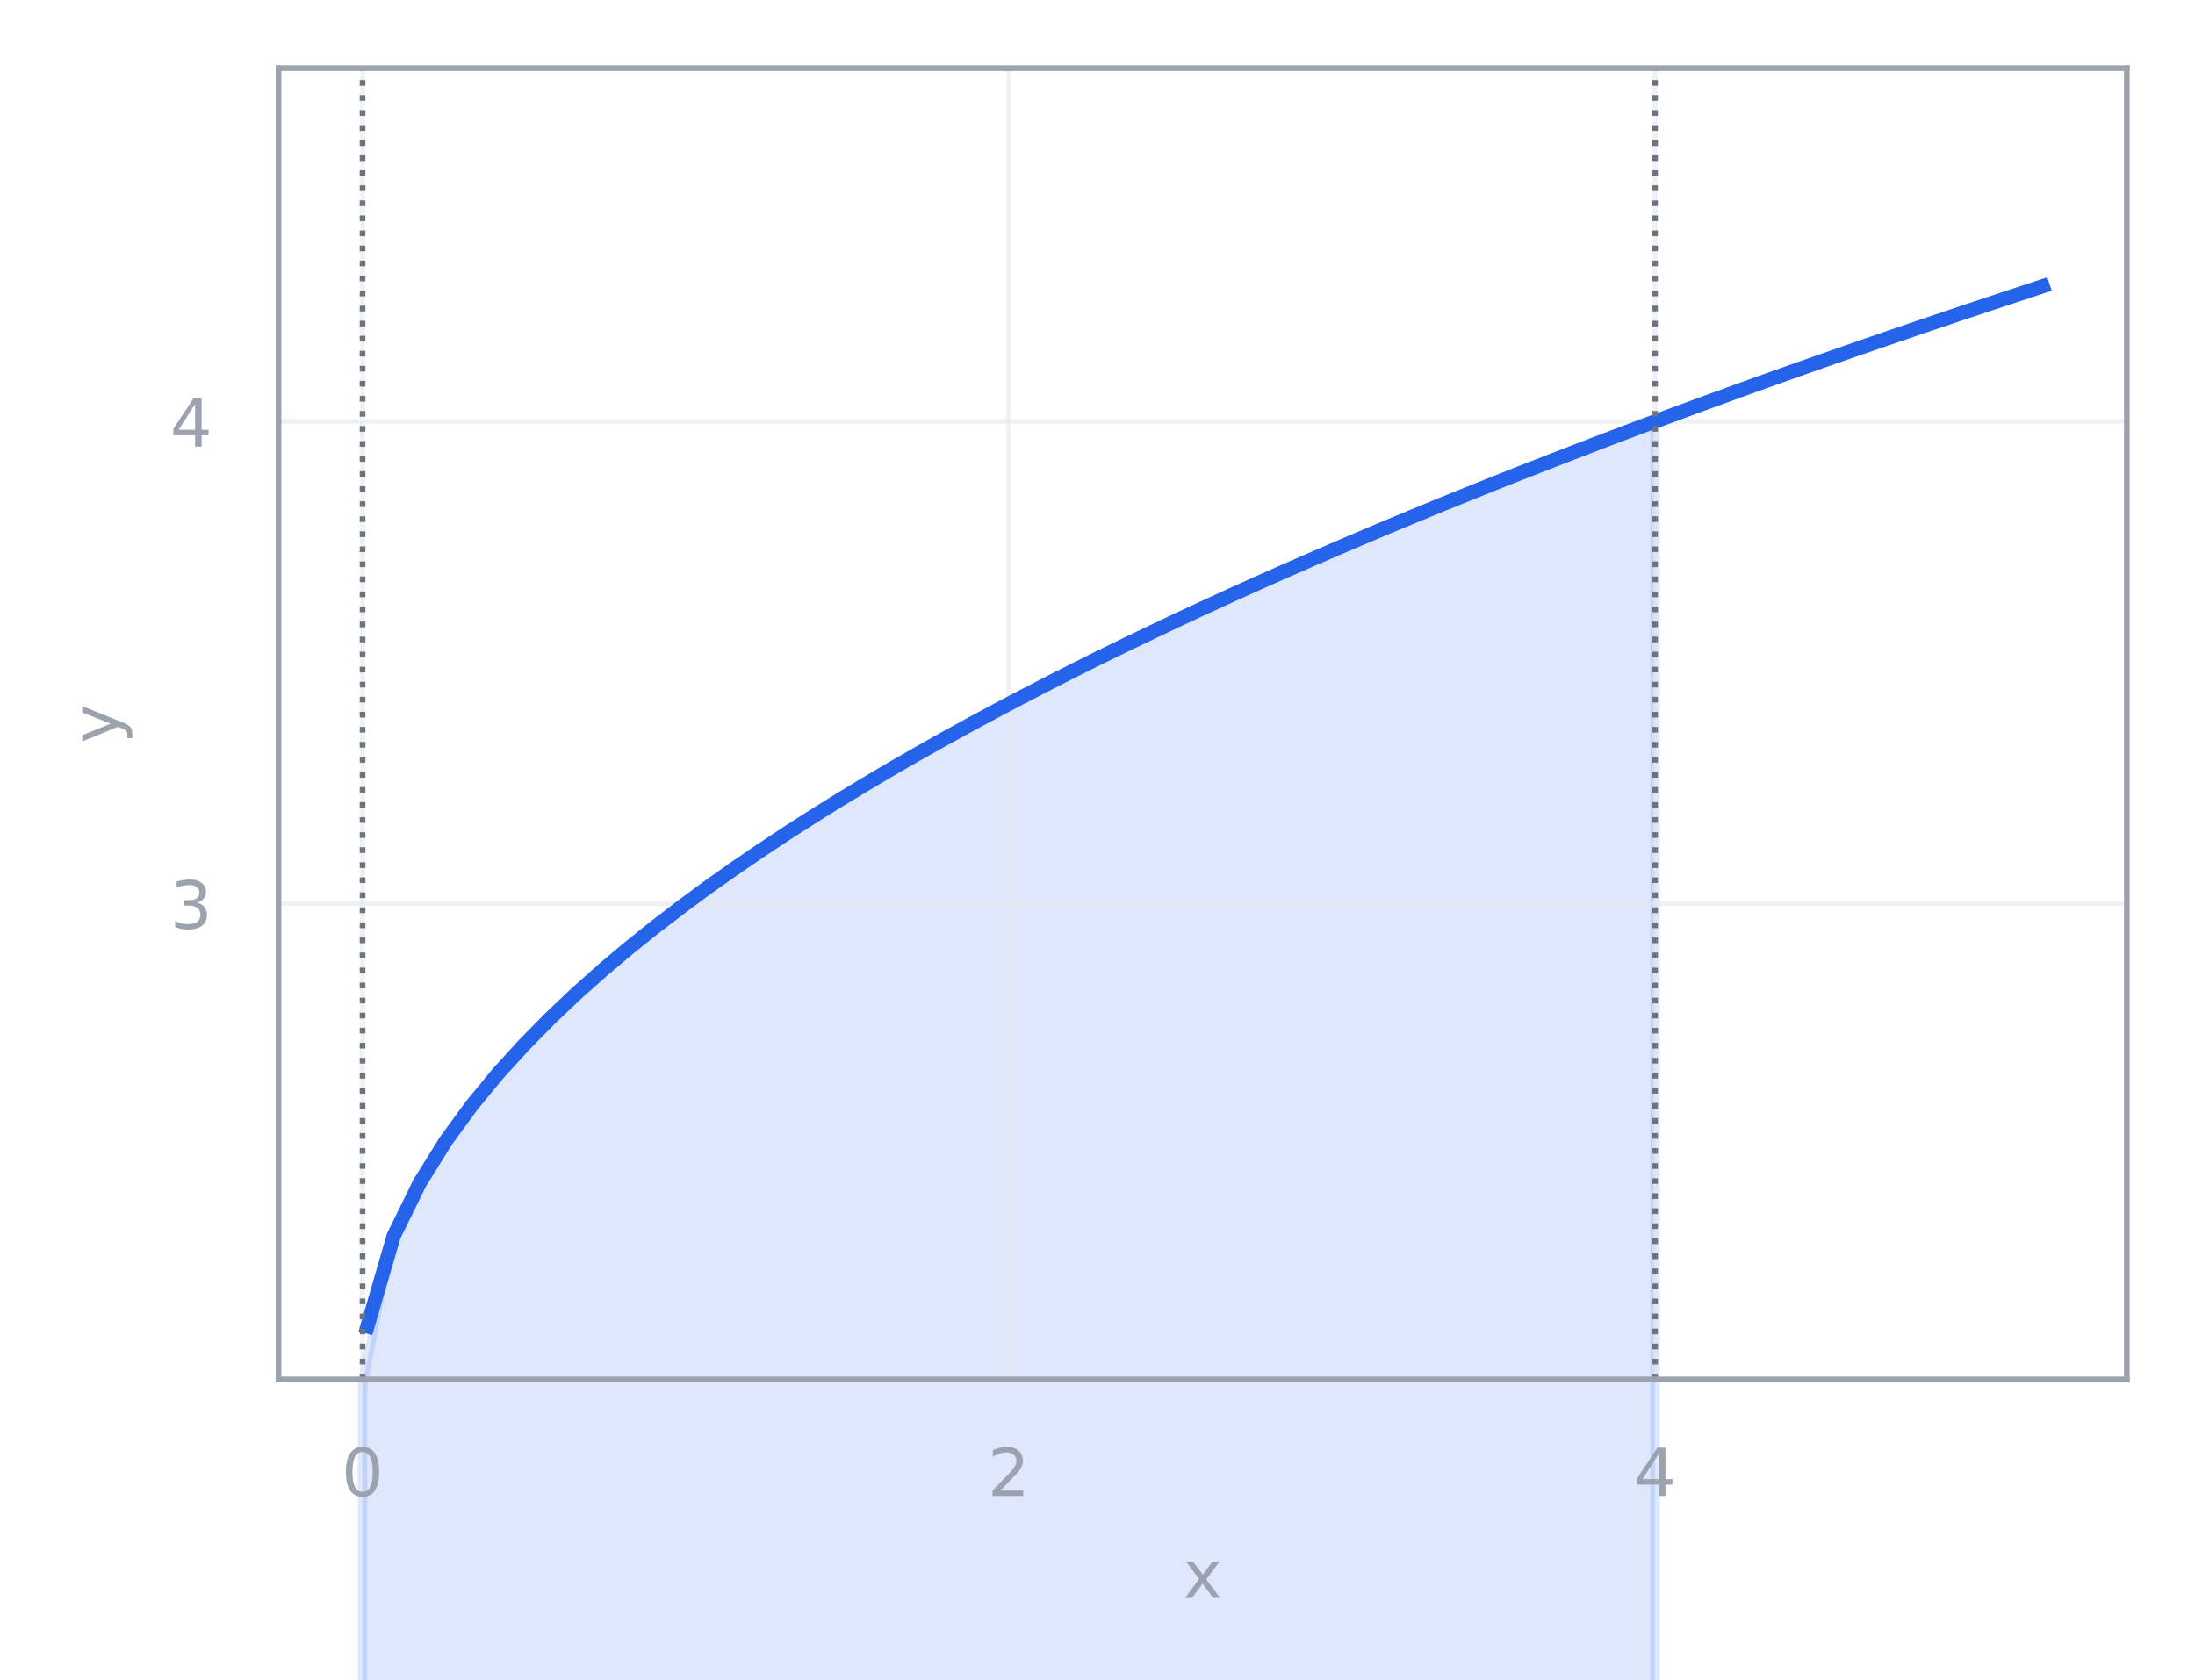
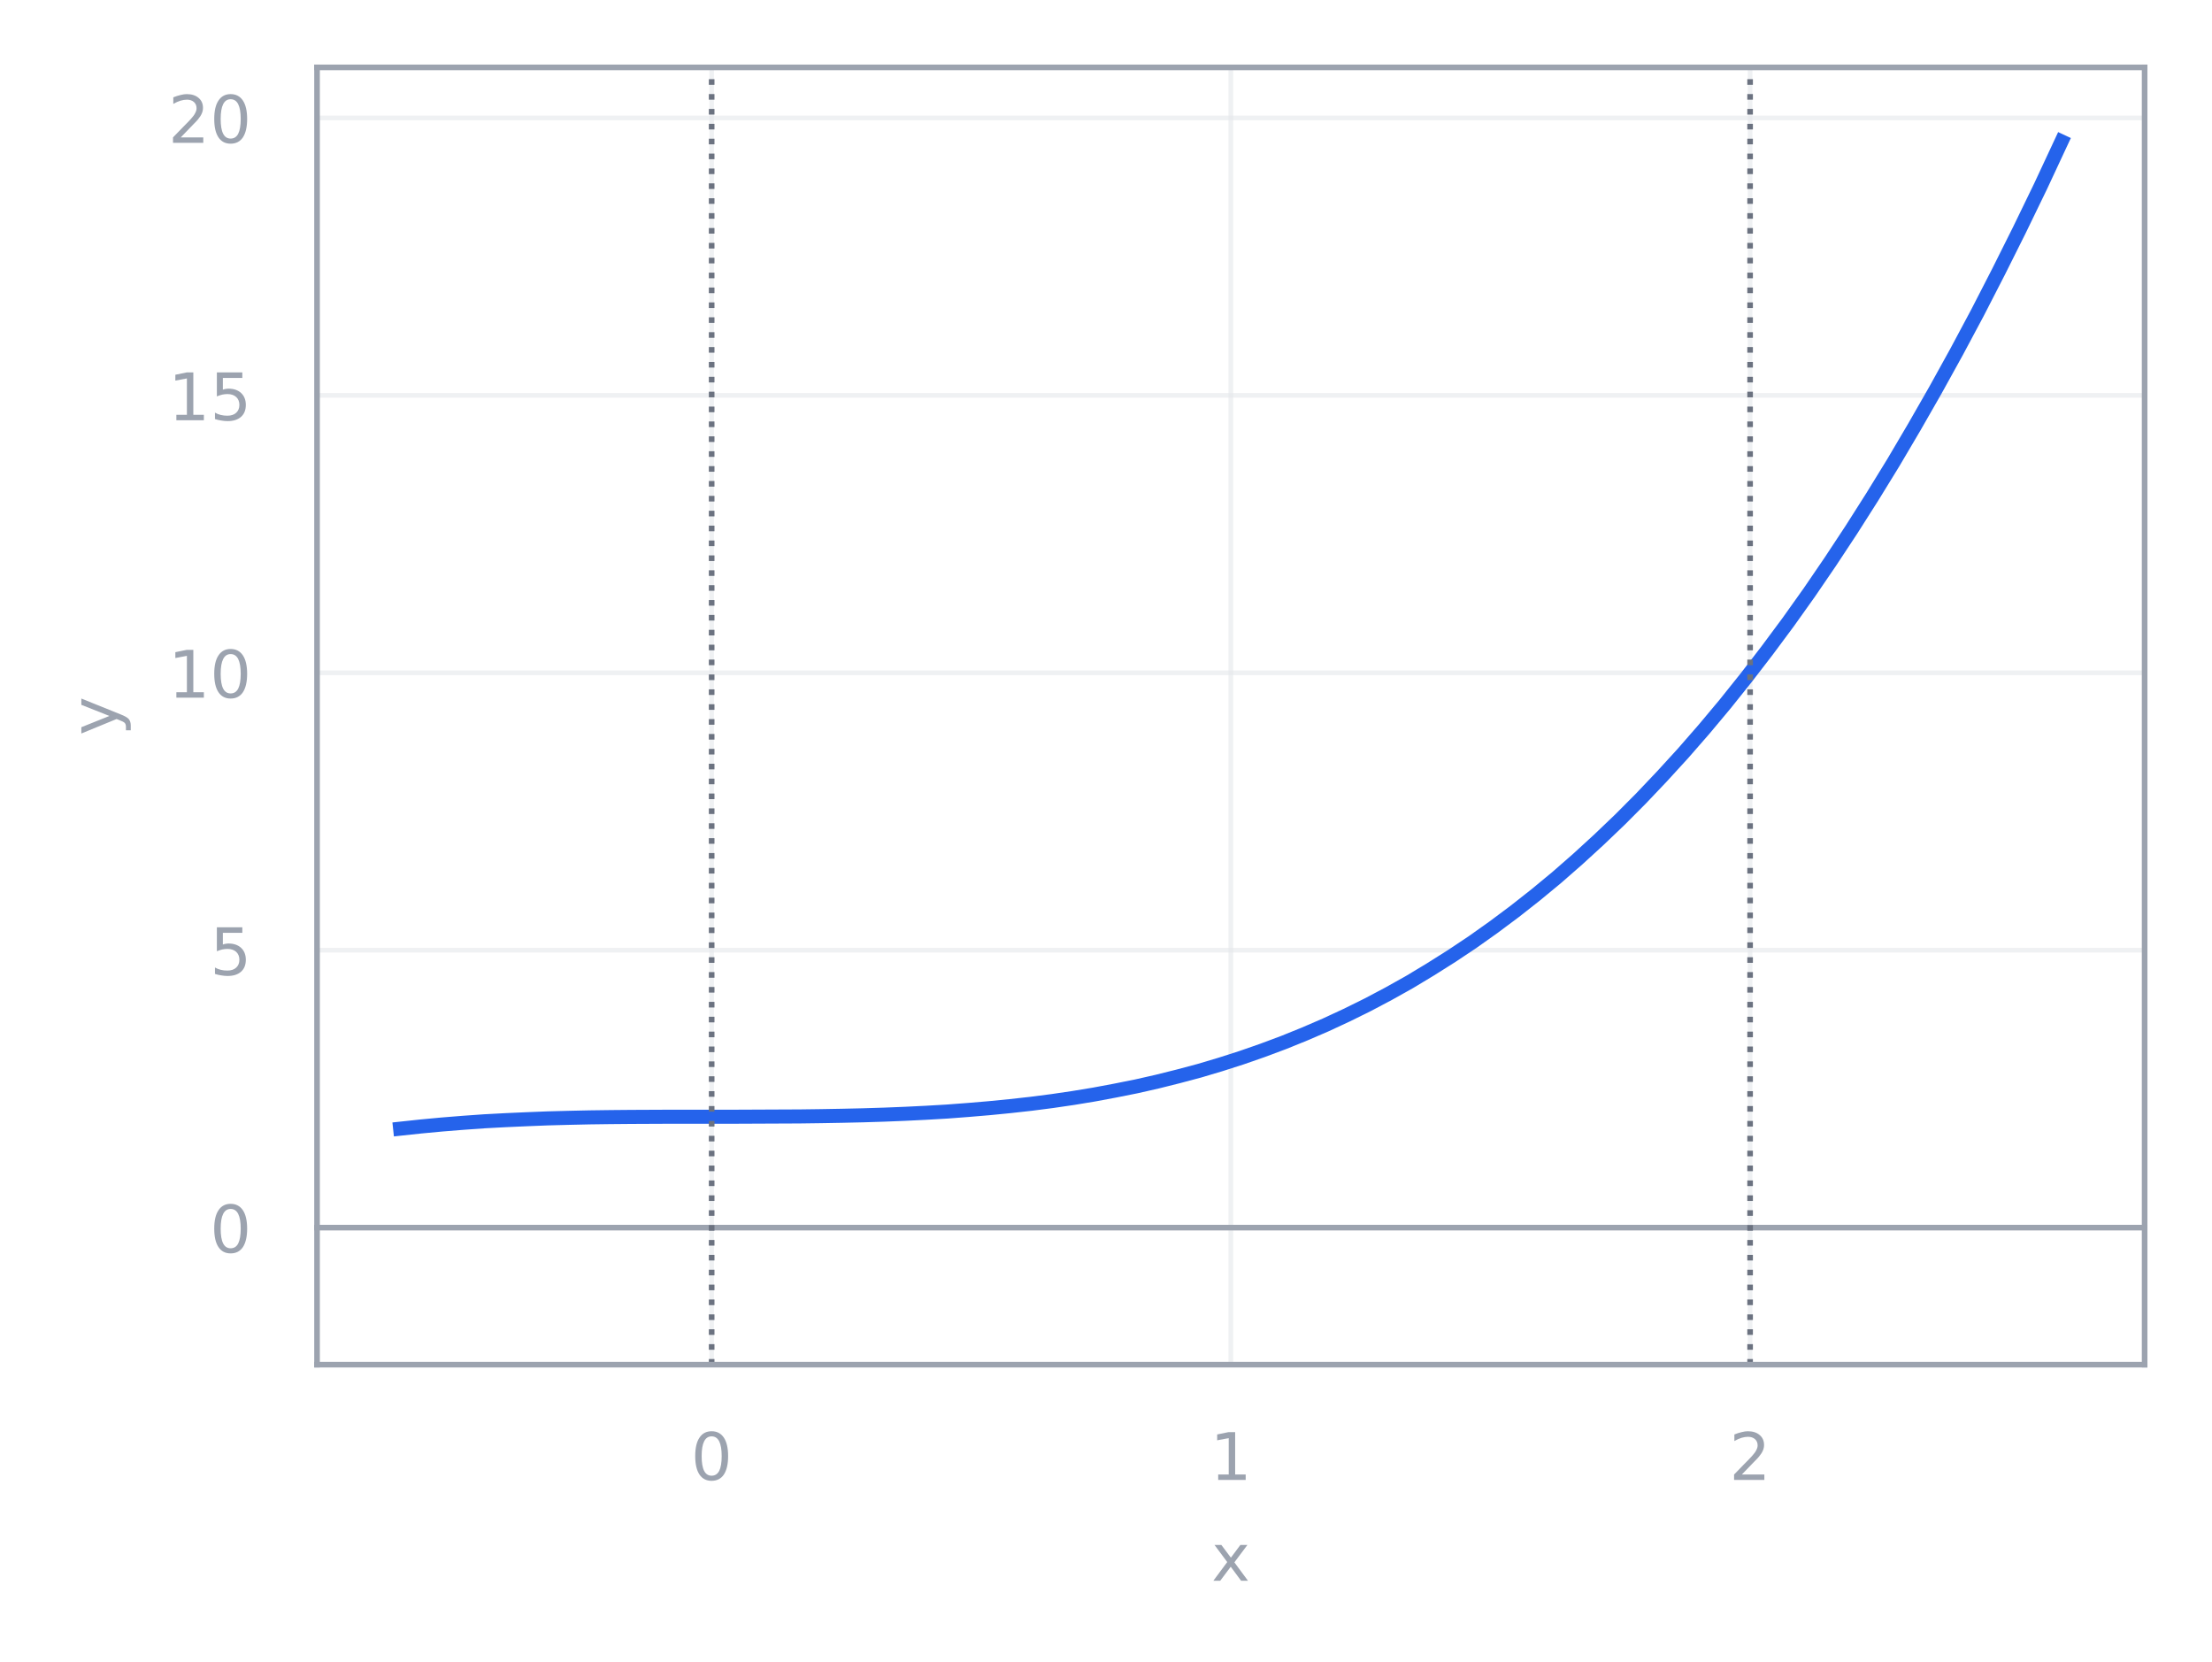
- <svg xmlns="http://www.w3.org/2000/svg" xmlns:xlink="http://www.w3.org/1999/xlink" width="231.93pt" height="177.55pt" viewBox="0 0 231.93 177.55" version="1.1">
+ <svg xmlns="http://www.w3.org/2000/svg" xmlns:xlink="http://www.w3.org/1999/xlink" width="236.38pt" height="177.55pt" viewBox="0 0 236.38 177.55" version="1.1">
  <g>
    <g>
-       <path d="M 0 177.55  L 231.93 177.55  L 231.93 0  L 0 0  L 0 177.55  z " style="fill: none" />
+       <path d="M 0 177.55  L 236.38 177.55  L 236.38 0  L 0 0  L 0 177.55  z " style="fill: none" />
    </g>
    <g>
      <g>
-         <path d="M 29.43 145.8  L 224.73 145.8  L 224.73 7.2  L 29.43 7.2  L 29.43 145.8  z " style="fill: none" />
+         <path d="M 33.88 145.8  L 229.18 145.8  L 229.18 7.2  L 33.88 7.2  L 33.88 145.8  z " style="fill: none" />
      </g>
      <g>
-         <path d="M 38.31 146.47  L 38.31 248.39  L 41.09 248.39  L 43.88 248.39  L 46.67 248.39  L 49.45 248.39  L 52.24 248.39  L 55.03 248.39  L 57.82 248.39  L 60.60 248.39  L 63.39 248.39  L 66.18 248.39  L 68.97 248.39  L 71.75 248.39  L 74.54 248.39  L 77.33 248.39  L 80.11 248.39  L 82.90 248.39  L 85.69 248.39  L 88.48 248.39  L 91.26 248.39  L 94.05 248.39  L 96.84 248.39  L 99.62 248.39  L 102.41 248.39  L 105.20 248.39  L 107.99 248.39  L 110.77 248.39  L 113.56 248.39  L 116.35 248.39  L 119.13 248.39  L 121.92 248.39  L 124.71 248.39  L 127.50 248.39  L 130.28 248.39  L 133.07 248.39  L 135.86 248.39  L 138.65 248.39  L 141.43 248.39  L 144.22 248.39  L 147.01 248.39  L 149.79 248.39  L 152.58 248.39  L 155.37 248.39  L 158.16 248.39  L 160.94 248.39  L 163.73 248.39  L 166.52 248.39  L 169.30 248.39  L 172.09 248.39  L 174.88 248.39  L 174.88 44.54  L 174.88 44.54  L 172.09 45.59  L 169.30 46.64  L 166.52 47.71  L 163.73 48.79  L 160.94 49.88  L 158.16 50.98  L 155.37 52.10  L 152.58 53.23  L 149.79 54.38  L 147.01 55.53  L 144.22 56.71  L 141.43 57.90  L 138.65 59.10  L 135.86 60.32  L 133.07 61.56  L 130.28 62.82  L 127.50 64.10  L 124.71 65.40  L 121.92 66.71  L 119.13 68.05  L 116.35 69.42  L 113.56 70.81  L 110.77 72.22  L 107.99 73.66  L 105.20 75.13  L 102.41 76.64  L 99.62 78.17  L 96.84 79.74  L 94.05 81.35  L 91.26 83.00  L 88.48 84.69  L 85.69 86.43  L 82.90 88.22  L 80.11 90.07  L 77.33 91.99  L 74.54 93.97  L 71.75 96.03  L 68.97 98.17  L 66.18 100.42  L 63.39 102.78  L 60.60 105.28  L 57.82 107.94  L 55.03 110.80  L 52.24 113.91  L 49.45 117.35  L 46.67 121.25  L 43.88 125.87  L 41.09 131.91  L 38.31 146.47  z " style="fill: #2563eb; fill-opacity: 0.15; stroke: #2563eb; stroke-opacity: 0.15" />
+         <defs>
+           <path d="M 76.05 -58.24  L 76.05 -46.39  L 78.31 -46.39  L 80.58 -46.39  L 82.84 -46.39  L 85.11 -46.39  L 87.37 -46.39  L 89.64 -46.39  L 91.90 -46.39  L 94.17 -46.39  L 96.43 -46.39  L 98.70 -46.39  L 100.96 -46.39  L 103.22 -46.39  L 105.49 -46.39  L 107.75 -46.39  L 110.02 -46.39  L 112.28 -46.39  L 114.55 -46.39  L 116.81 -46.39  L 119.08 -46.39  L 121.34 -46.39  L 123.61 -46.39  L 125.87 -46.39  L 128.14 -46.39  L 130.40 -46.39  L 132.66 -46.39  L 134.93 -46.39  L 137.19 -46.39  L 139.46 -46.39  L 141.72 -46.39  L 143.99 -46.39  L 146.25 -46.39  L 148.52 -46.39  L 150.78 -46.39  L 153.05 -46.39  L 155.31 -46.39  L 157.58 -46.39  L 159.84 -46.39  L 162.10 -46.39  L 164.37 -46.39  L 166.63 -46.39  L 168.90 -46.39  L 171.16 -46.39  L 173.43 -46.39  L 175.69 -46.39  L 177.96 -46.39  L 180.22 -46.39  L 182.49 -46.39  L 184.75 -46.39  L 187.02 -46.39  L 187.02 -105.67  L 187.02 -105.67  L 184.75 -102.82  L 182.49 -100.09  L 180.22 -97.48  L 177.96 -94.98  L 175.69 -92.58  L 173.43 -90.29  L 171.16 -88.11  L 168.90 -86.02  L 166.63 -84.04  L 164.37 -82.15  L 162.10 -80.36  L 159.84 -78.66  L 157.58 -77.05  L 155.31 -75.53  L 153.05 -74.09  L 150.78 -72.73  L 148.52 -71.45  L 146.25 -70.25  L 143.99 -69.13  L 141.72 -68.07  L 139.46 -67.09  L 137.19 -66.18  L 134.93 -65.33  L 132.66 -64.54  L 130.40 -63.81  L 128.14 -63.15  L 125.87 -62.53  L 123.61 -61.98  L 121.34 -61.47  L 119.08 -61.01  L 116.81 -60.59  L 114.55 -60.22  L 112.28 -59.89  L 110.02 -59.60  L 107.75 -59.35  L 105.49 -59.13  L 103.22 -58.94  L 100.96 -58.78  L 98.70 -58.65  L 96.43 -58.54  L 94.17 -58.45  L 91.90 -58.38  L 89.64 -58.33  L 87.37 -58.29  L 85.11 -58.27  L 82.84 -58.25  L 80.58 -58.25  L 78.31 -58.24  L 76.05 -58.24  z " style="stroke: #2563eb; stroke-opacity: 0.15" />
+         </defs>
+         <g>
+           <use xlink:href="#m618f0219b7" x="0" y="177.55" style="fill: #2563eb; fill-opacity: 0.15; stroke: #2563eb; stroke-opacity: 0.15" />
+         </g>
      </g>
      <g>
        <g>
          <g>
-             <path d="M 38.31 145.8  L 38.31 7.2  " style="fill: none; stroke: #e5e7eb; stroke-opacity: 0.6; stroke-width: 0.5; stroke-linecap: square" />
+             <path d="M 76.05 145.8  L 76.05 7.2  " style="fill: none; stroke: #e5e7eb; stroke-opacity: 0.6; stroke-width: 0.5; stroke-linecap: square" />
          </g>
          <g>
            <defs>
              <path d="M 0 0  L 0 3.5  " style="stroke: #9ca3af; stroke-width: 0.8" />
            </defs>
            <g>
-               <use xlink:href="#m3da821b84b" x="38.31" y="145.8" style="fill: #9ca3af; stroke: #9ca3af; stroke-width: 0.8" />
+               <use xlink:href="#mb59159b40e" x="76.05" y="145.8" style="fill: #9ca3af; stroke: #9ca3af; stroke-width: 0.8" />
            </g>
          </g>
          <g>
-             <text style="fill: #9ca3af; font: 7px 'DejaVu Sans', 'Bitstream Vera Sans', 'Computer Modern Sans Serif', 'Lucida Grande', 'Verdana', 'Geneva', 'Lucid', 'Arial', 'Helvetica', 'Avant Garde', sans-serif; text-anchor: middle" x="38.31" y="158.12" transform="rotate(-0 38.31 158.12)">0</text>
+             <text style="fill: #9ca3af; font: 7px 'DejaVu Sans', 'Bitstream Vera Sans', 'Computer Modern Sans Serif', 'Lucida Grande', 'Verdana', 'Geneva', 'Lucid', 'Arial', 'Helvetica', 'Avant Garde', sans-serif; text-anchor: middle" x="76.05" y="158.12" transform="rotate(-0 76.05 158.12)">0</text>
          </g>
        </g>
        <g>
          <g>
-             <path d="M 106.59 145.8  L 106.59 7.2  " style="fill: none; stroke: #e5e7eb; stroke-opacity: 0.6; stroke-width: 0.5; stroke-linecap: square" />
+             <path d="M 131.53 145.8  L 131.53 7.2  " style="fill: none; stroke: #e5e7eb; stroke-opacity: 0.6; stroke-width: 0.5; stroke-linecap: square" />
          </g>
          <g>
            <g>
-               <use xlink:href="#m3da821b84b" x="106.59" y="145.8" style="fill: #9ca3af; stroke: #9ca3af; stroke-width: 0.8" />
+               <use xlink:href="#mb59159b40e" x="131.53" y="145.8" style="fill: #9ca3af; stroke: #9ca3af; stroke-width: 0.8" />
            </g>
          </g>
          <g>
-             <text style="fill: #9ca3af; font: 7px 'DejaVu Sans', 'Bitstream Vera Sans', 'Computer Modern Sans Serif', 'Lucida Grande', 'Verdana', 'Geneva', 'Lucid', 'Arial', 'Helvetica', 'Avant Garde', sans-serif; text-anchor: middle" x="106.59" y="158.12" transform="rotate(-0 106.59 158.12)">2</text>
+             <text style="fill: #9ca3af; font: 7px 'DejaVu Sans', 'Bitstream Vera Sans', 'Computer Modern Sans Serif', 'Lucida Grande', 'Verdana', 'Geneva', 'Lucid', 'Arial', 'Helvetica', 'Avant Garde', sans-serif; text-anchor: middle" x="131.53" y="158.12" transform="rotate(-0 131.53 158.12)">1</text>
          </g>
        </g>
        <g>
          <g>
-             <path d="M 174.88 145.8  L 174.88 7.2  " style="fill: none; stroke: #e5e7eb; stroke-opacity: 0.6; stroke-width: 0.5; stroke-linecap: square" />
+             <path d="M 187.02 145.8  L 187.02 7.2  " style="fill: none; stroke: #e5e7eb; stroke-opacity: 0.6; stroke-width: 0.5; stroke-linecap: square" />
          </g>
          <g>
            <g>
-               <use xlink:href="#m3da821b84b" x="174.88" y="145.8" style="fill: #9ca3af; stroke: #9ca3af; stroke-width: 0.8" />
+               <use xlink:href="#mb59159b40e" x="187.02" y="145.8" style="fill: #9ca3af; stroke: #9ca3af; stroke-width: 0.8" />
            </g>
          </g>
          <g>
-             <text style="fill: #9ca3af; font: 7px 'DejaVu Sans', 'Bitstream Vera Sans', 'Computer Modern Sans Serif', 'Lucida Grande', 'Verdana', 'Geneva', 'Lucid', 'Arial', 'Helvetica', 'Avant Garde', sans-serif; text-anchor: middle" x="174.88" y="158.12" transform="rotate(-0 174.88 158.12)">4</text>
+             <text style="fill: #9ca3af; font: 7px 'DejaVu Sans', 'Bitstream Vera Sans', 'Computer Modern Sans Serif', 'Lucida Grande', 'Verdana', 'Geneva', 'Lucid', 'Arial', 'Helvetica', 'Avant Garde', sans-serif; text-anchor: middle" x="187.02" y="158.12" transform="rotate(-0 187.02 158.12)">2</text>
          </g>
        </g>
        <g>
-           <text style="fill: #9ca3af; font: 7px 'DejaVu Sans', 'Bitstream Vera Sans', 'Computer Modern Sans Serif', 'Lucida Grande', 'Verdana', 'Geneva', 'Lucid', 'Arial', 'Helvetica', 'Avant Garde', sans-serif; text-anchor: middle" x="127.08" y="168.89" transform="rotate(-0 127.08 168.89)">x</text>
+           <text style="fill: #9ca3af; font: 7px 'DejaVu Sans', 'Bitstream Vera Sans', 'Computer Modern Sans Serif', 'Lucida Grande', 'Verdana', 'Geneva', 'Lucid', 'Arial', 'Helvetica', 'Avant Garde', sans-serif; text-anchor: middle" x="131.53" y="168.89" transform="rotate(-0 131.53 168.89)">x</text>
        </g>
      </g>
      <g>
        <g>
          <g>
-             <path d="M 29.43 95.50  L 224.73 95.50  " style="fill: none; stroke: #e5e7eb; stroke-opacity: 0.6; stroke-width: 0.5; stroke-linecap: square" />
+             <path d="M 33.88 131.16  L 229.18 131.16  " style="fill: none; stroke: #e5e7eb; stroke-opacity: 0.6; stroke-width: 0.5; stroke-linecap: square" />
          </g>
          <g>
            <defs>
              <path d="M 0 0  L -3.5 0  " style="stroke: #9ca3af; stroke-width: 0.8" />
            </defs>
            <g>
-               <use xlink:href="#m19576fb672" x="29.43" y="95.50" style="fill: #9ca3af; stroke: #9ca3af; stroke-width: 0.8" />
+               <use xlink:href="#mf8b8b680e9" x="33.88" y="131.16" style="fill: #9ca3af; stroke: #9ca3af; stroke-width: 0.8" />
            </g>
          </g>
          <g>
-             <text style="fill: #9ca3af; font: 7px 'DejaVu Sans', 'Bitstream Vera Sans', 'Computer Modern Sans Serif', 'Lucida Grande', 'Verdana', 'Geneva', 'Lucid', 'Arial', 'Helvetica', 'Avant Garde', sans-serif; text-anchor: end" x="22.43" y="98.16" transform="rotate(-0 22.43 98.16)">3</text>
+             <text style="fill: #9ca3af; font: 7px 'DejaVu Sans', 'Bitstream Vera Sans', 'Computer Modern Sans Serif', 'Lucida Grande', 'Verdana', 'Geneva', 'Lucid', 'Arial', 'Helvetica', 'Avant Garde', sans-serif; text-anchor: end" x="26.88" y="133.82" transform="rotate(-0 26.88 133.82)">0</text>
          </g>
        </g>
        <g>
          <g>
-             <path d="M 29.43 44.54  L 224.73 44.54  " style="fill: none; stroke: #e5e7eb; stroke-opacity: 0.6; stroke-width: 0.5; stroke-linecap: square" />
+             <path d="M 33.88 101.52  L 229.18 101.52  " style="fill: none; stroke: #e5e7eb; stroke-opacity: 0.6; stroke-width: 0.5; stroke-linecap: square" />
          </g>
          <g>
            <g>
-               <use xlink:href="#m19576fb672" x="29.43" y="44.54" style="fill: #9ca3af; stroke: #9ca3af; stroke-width: 0.8" />
+               <use xlink:href="#mf8b8b680e9" x="33.88" y="101.52" style="fill: #9ca3af; stroke: #9ca3af; stroke-width: 0.8" />
            </g>
          </g>
          <g>
-             <text style="fill: #9ca3af; font: 7px 'DejaVu Sans', 'Bitstream Vera Sans', 'Computer Modern Sans Serif', 'Lucida Grande', 'Verdana', 'Geneva', 'Lucid', 'Arial', 'Helvetica', 'Avant Garde', sans-serif; text-anchor: end" x="22.43" y="47.20" transform="rotate(-0 22.43 47.20)">4</text>
+             <text style="fill: #9ca3af; font: 7px 'DejaVu Sans', 'Bitstream Vera Sans', 'Computer Modern Sans Serif', 'Lucida Grande', 'Verdana', 'Geneva', 'Lucid', 'Arial', 'Helvetica', 'Avant Garde', sans-serif; text-anchor: end" x="26.88" y="104.18" transform="rotate(-0 26.88 104.18)">5</text>
+           </g>
+         </g>
+         <g>
+           <g>
+             <path d="M 33.88 71.88  L 229.18 71.88  " style="fill: none; stroke: #e5e7eb; stroke-opacity: 0.6; stroke-width: 0.5; stroke-linecap: square" />
+           </g>
+           <g>
+             <g>
+               <use xlink:href="#mf8b8b680e9" x="33.88" y="71.88" style="fill: #9ca3af; stroke: #9ca3af; stroke-width: 0.8" />
+             </g>
+           </g>
+           <g>
+             <text style="fill: #9ca3af; font: 7px 'DejaVu Sans', 'Bitstream Vera Sans', 'Computer Modern Sans Serif', 'Lucida Grande', 'Verdana', 'Geneva', 'Lucid', 'Arial', 'Helvetica', 'Avant Garde', sans-serif; text-anchor: end" x="26.88" y="74.54" transform="rotate(-0 26.88 74.54)">10</text>
+           </g>
+         </g>
+         <g>
+           <g>
+             <path d="M 33.88 42.24  L 229.18 42.24  " style="fill: none; stroke: #e5e7eb; stroke-opacity: 0.6; stroke-width: 0.5; stroke-linecap: square" />
+           </g>
+           <g>
+             <g>
+               <use xlink:href="#mf8b8b680e9" x="33.88" y="42.24" style="fill: #9ca3af; stroke: #9ca3af; stroke-width: 0.8" />
+             </g>
+           </g>
+           <g>
+             <text style="fill: #9ca3af; font: 7px 'DejaVu Sans', 'Bitstream Vera Sans', 'Computer Modern Sans Serif', 'Lucida Grande', 'Verdana', 'Geneva', 'Lucid', 'Arial', 'Helvetica', 'Avant Garde', sans-serif; text-anchor: end" x="26.88" y="44.90" transform="rotate(-0 26.88 44.90)">15</text>
+           </g>
+         </g>
+         <g>
+           <g>
+             <path d="M 33.88 12.60  L 229.18 12.60  " style="fill: none; stroke: #e5e7eb; stroke-opacity: 0.6; stroke-width: 0.5; stroke-linecap: square" />
+           </g>
+           <g>
+             <g>
+               <use xlink:href="#mf8b8b680e9" x="33.88" y="12.60" style="fill: #9ca3af; stroke: #9ca3af; stroke-width: 0.8" />
+             </g>
+           </g>
+           <g>
+             <text style="fill: #9ca3af; font: 7px 'DejaVu Sans', 'Bitstream Vera Sans', 'Computer Modern Sans Serif', 'Lucida Grande', 'Verdana', 'Geneva', 'Lucid', 'Arial', 'Helvetica', 'Avant Garde', sans-serif; text-anchor: end" x="26.88" y="15.26" transform="rotate(-0 26.88 15.26)">20</text>
          </g>
        </g>
        <g>
          <text style="fill: #9ca3af; font: 7px 'DejaVu Sans', 'Bitstream Vera Sans', 'Computer Modern Sans Serif', 'Lucida Grande', 'Verdana', 'Geneva', 'Lucid', 'Arial', 'Helvetica', 'Avant Garde', sans-serif; text-anchor: middle" x="12.52" y="76.5" transform="rotate(-90 12.52 76.5)">y</text>
        </g>
      </g>
      <g>
-         <path d="M 38.82 140.19  L 41.59 130.66  L 44.36 125.01  L 47.12 120.57  L 49.89 116.78  L 52.65 113.43  L 55.42 110.39  L 58.19 107.58  L 60.95 104.96  L 63.72 102.50  L 66.48 100.17  L 69.25 97.95  L 72.02 95.83  L 74.78 93.79  L 77.55 91.83  L 80.32 89.94  L 83.08 88.11  L 85.85 86.33  L 88.61 84.61  L 91.38 82.93  L 94.15 81.29  L 96.91 79.70  L 99.68 78.14  L 102.44 76.62  L 105.21 75.13  L 107.98 73.67  L 110.74 72.24  L 113.51 70.83  L 116.27 69.45  L 119.04 68.10  L 121.81 66.77  L 124.57 65.46  L 127.34 64.17  L 130.10 62.90  L 132.87 61.65  L 135.64 60.42  L 138.40 59.21  L 141.17 58.01  L 143.93 56.83  L 146.70 55.66  L 149.47 54.51  L 152.23 53.37  L 155.00 52.25  L 157.76 51.14  L 160.53 50.04  L 163.30 48.96  L 166.06 47.89  L 168.83 46.82  L 171.59 45.77  L 174.36 44.73  L 177.13 43.71  L 179.89 42.69  L 182.66 41.68  L 185.42 40.68  L 188.19 39.69  L 190.96 38.71  L 193.72 37.74  L 196.49 36.77  L 199.25 35.82  L 202.02 34.87  L 204.79 33.93  L 207.55 33.00  L 210.32 32.08  L 213.09 31.16  L 215.85 30.25  " style="fill: none; stroke: #2563eb; stroke-width: 1.5; stroke-linecap: square" />
+         <path d="M 42.76 120.59  L 45.01 120.35  L 47.25 120.14  L 49.50 119.96  L 51.75 119.80  L 54.00 119.68  L 56.24 119.58  L 58.49 119.49  L 60.74 119.43  L 62.99 119.38  L 65.23 119.35  L 67.48 119.33  L 69.73 119.32  L 71.98 119.31  L 74.22 119.31  L 76.47 119.31  L 78.72 119.31  L 80.97 119.30  L 83.21 119.29  L 85.46 119.28  L 87.71 119.25  L 89.96 119.21  L 92.20 119.16  L 94.45 119.09  L 96.70 119.00  L 98.94 118.89  L 101.19 118.76  L 103.44 118.59  L 105.69 118.40  L 107.93 118.18  L 110.18 117.93  L 112.43 117.64  L 114.68 117.31  L 116.92 116.94  L 119.17 116.52  L 121.42 116.07  L 123.67 115.56  L 125.91 115.00  L 128.16 114.40  L 130.41 113.73  L 132.66 113.01  L 134.90 112.23  L 137.15 111.39  L 139.40 110.48  L 141.65 109.51  L 143.89 108.47  L 146.14 107.36  L 148.39 106.17  L 150.64 104.91  L 152.88 103.56  L 155.13 102.14  L 157.38 100.64  L 159.62 99.05  L 161.87 97.37  L 164.12 95.60  L 166.37 93.74  L 168.61 91.78  L 170.86 89.72  L 173.11 87.57  L 175.36 85.31  L 177.60 82.95  L 179.85 80.49  L 182.10 77.91  L 184.35 75.22  L 186.59 72.42  L 188.84 69.50  L 191.09 66.47  L 193.34 63.31  L 195.58 60.03  L 197.83 56.62  L 200.08 53.08  L 202.33 49.42  L 204.57 45.62  L 206.82 41.69  L 209.07 37.62  L 211.32 33.41  L 213.56 29.05  L 215.81 24.55  L 218.06 19.91  L 220.30 15.11  " style="fill: none; stroke: #2563eb; stroke-width: 1.5; stroke-linecap: square" />
      </g>
      <g>
-         <path style="fill: none; stroke: #9ca3af; stroke-width: 0.6; stroke-linecap: square" />
+         <path d="M 33.88 131.16  L 229.18 131.16  " style="fill: none; stroke: #9ca3af; stroke-width: 0.6; stroke-linecap: square" />
      </g>
      <g>
-         <path d="M 38.31 145.8  L 38.31 7.2  " style="fill: none; stroke-dasharray: 0.6,0.99; stroke-dashoffset: 0; stroke: #6b7280; stroke-width: 0.6" />
+         <path d="M 76.05 145.8  L 76.05 7.2  " style="fill: none; stroke-dasharray: 0.6,0.99; stroke-dashoffset: 0; stroke: #6b7280; stroke-width: 0.6" />
      </g>
      <g>
-         <path d="M 174.88 145.8  L 174.88 7.2  " style="fill: none; stroke-dasharray: 0.6,0.99; stroke-dashoffset: 0; stroke: #6b7280; stroke-width: 0.6" />
+         <path d="M 187.02 145.8  L 187.02 7.2  " style="fill: none; stroke-dasharray: 0.6,0.99; stroke-dashoffset: 0; stroke: #6b7280; stroke-width: 0.6" />
      </g>
      <g>
-         <path d="M 29.43 145.8  L 29.43 7.2  " style="fill: none; stroke: #9ca3af; stroke-width: 0.6; stroke-linejoin: miter; stroke-linecap: square" />
+         <path d="M 33.88 145.8  L 33.88 7.2  " style="fill: none; stroke: #9ca3af; stroke-width: 0.6; stroke-linejoin: miter; stroke-linecap: square" />
      </g>
      <g>
-         <path d="M 224.73 145.8  L 224.73 7.2  " style="fill: none; stroke: #9ca3af; stroke-width: 0.6; stroke-linejoin: miter; stroke-linecap: square" />
+         <path d="M 229.18 145.8  L 229.18 7.2  " style="fill: none; stroke: #9ca3af; stroke-width: 0.6; stroke-linejoin: miter; stroke-linecap: square" />
      </g>
      <g>
-         <path d="M 29.43 145.8  L 224.73 145.8  " style="fill: none; stroke: #9ca3af; stroke-width: 0.6; stroke-linejoin: miter; stroke-linecap: square" />
+         <path d="M 33.88 145.8  L 229.18 145.8  " style="fill: none; stroke: #9ca3af; stroke-width: 0.6; stroke-linejoin: miter; stroke-linecap: square" />
      </g>
      <g>
-         <path d="M 29.43 7.2  L 224.73 7.2  " style="fill: none; stroke: #9ca3af; stroke-width: 0.6; stroke-linejoin: miter; stroke-linecap: square" />
+         <path d="M 33.88 7.2  L 229.18 7.2  " style="fill: none; stroke: #9ca3af; stroke-width: 0.6; stroke-linejoin: miter; stroke-linecap: square" />
      </g>
    </g>
  </g>
  <defs>
 </defs>
</svg>
